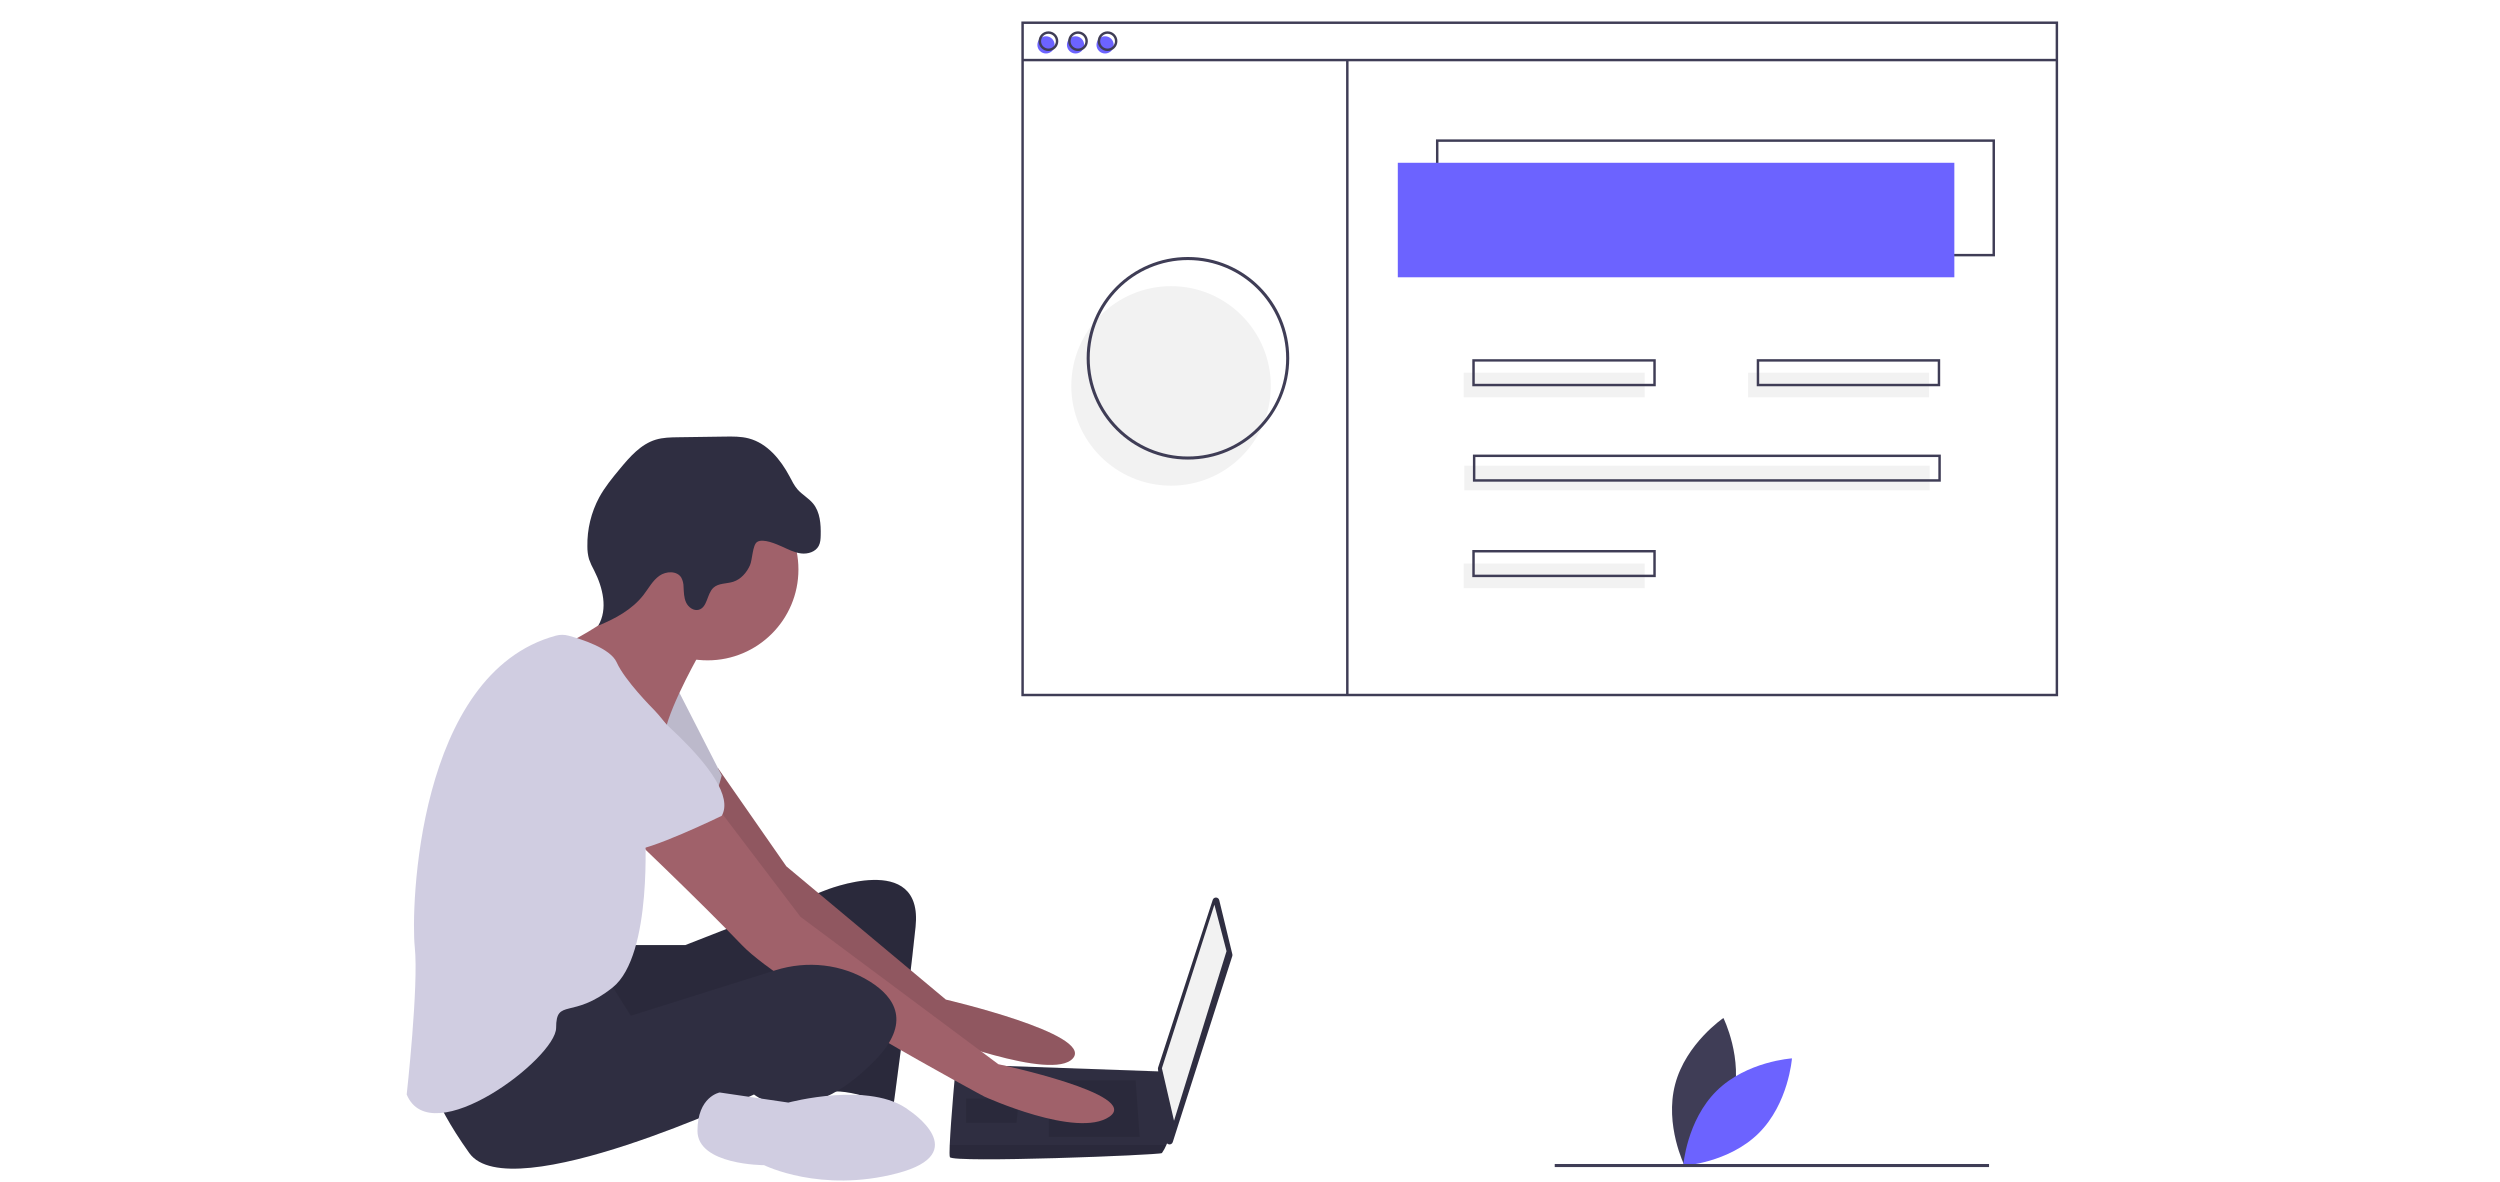
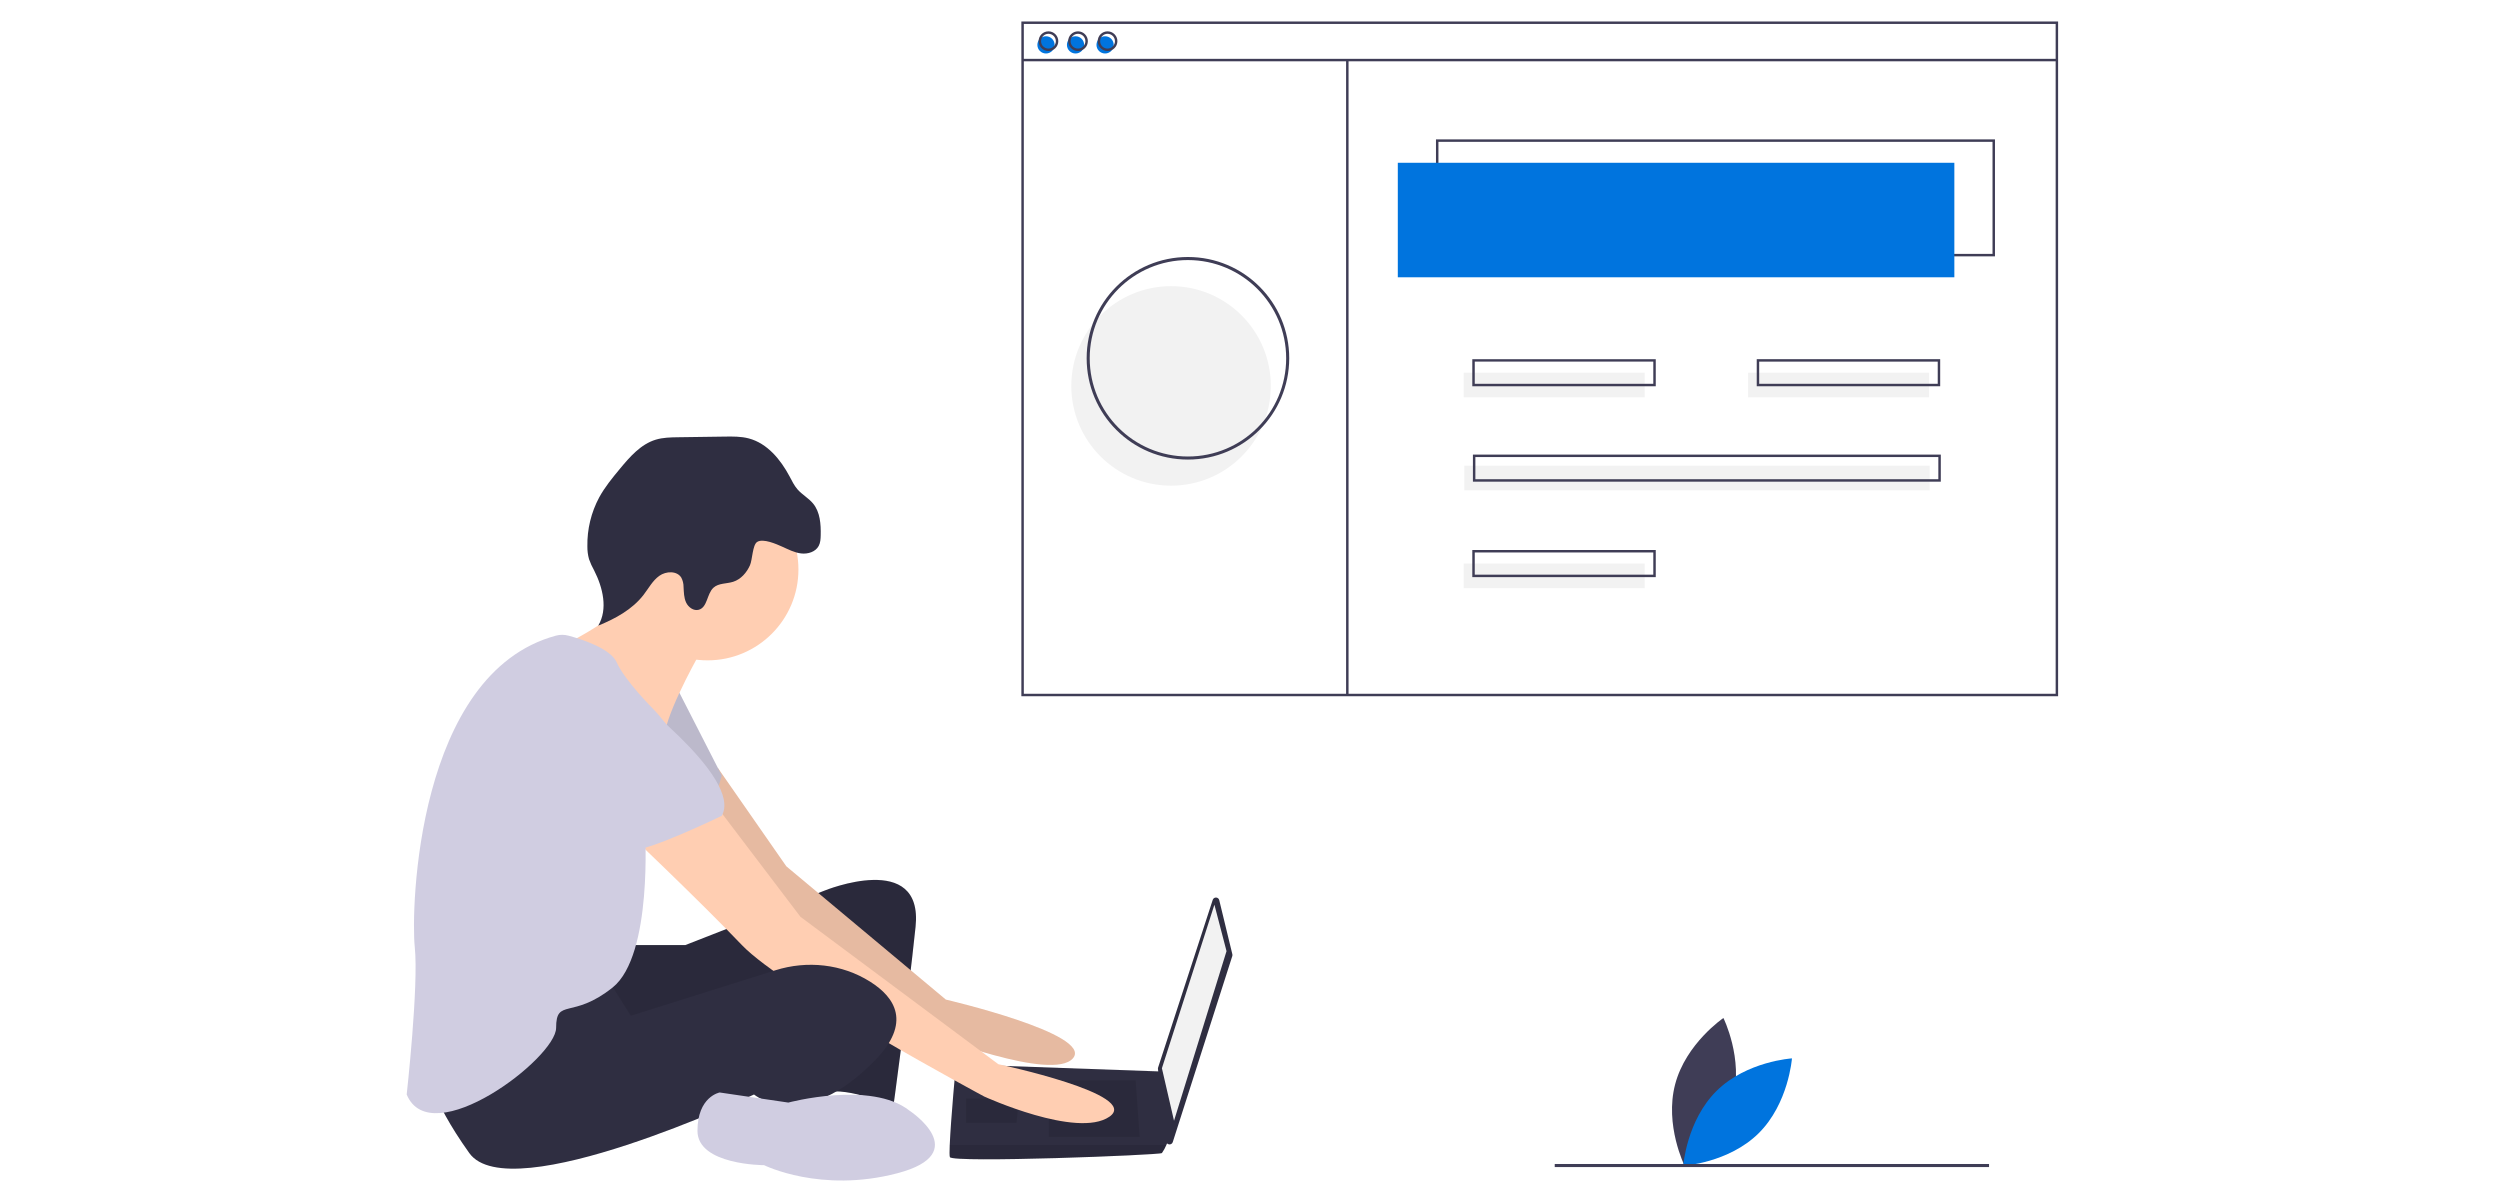
<svg xmlns="http://www.w3.org/2000/svg" id="ade8c9af-7e2e-4eda-b5c8-b06129257226" data-name="Layer 1" lenght="auto" viewBox="-265 -14 1629 770">
  <path d="M926.114,774.809c-6.985,26.598-31.459,43.22-31.459,43.22s-13.15-26.502-6.166-53.1,31.459-43.22,31.459-43.22S933.098,748.211,926.114,774.809Z" transform="translate(-61.96814 -72.38605)" fill="#3f3d56" />
-   <path d="M915.52,769.183c-19.563,19.327-21.751,48.831-21.751,48.831s29.528-1.831,49.091-21.159,21.751-48.831,21.751-48.831S935.082,749.855,915.52,769.183Z" transform="translate(-61.96814 -72.38605)" fill="#6c63ff" />
+   <path d="M915.52,769.183c-19.563,19.327-21.751,48.831-21.751,48.831s29.528-1.831,49.091-21.159,21.751-48.831,21.751-48.831S935.082,749.855,915.52,769.183Z" transform="translate(-61.96814 -72.38605)" fill="#0074de" />
  <path d="M206.702,674.194h36.841l90.788-35.526s64.472-26.315,59.209,23.684-14.473,117.103-14.473,117.103-28.947-13.158-44.736-9.21-5.263-80.262-5.263-80.262-128.945,61.841-140.787,53.946-14.473-63.157-14.473-63.157Z" transform="translate(-61.96814 -72.38605)" fill="#2f2e41" />
  <path d="M206.702,674.194h36.841l90.788-35.526s64.472-26.315,59.209,23.684-14.473,117.103-14.473,117.103-28.947-13.158-44.736-9.21-5.263-80.262-5.263-80.262-128.945,61.841-140.787,53.946-14.473-63.157-14.473-63.157Z" transform="translate(-61.96814 -72.38605)" opacity="0.1" />
-   <path d="M264.746,558.82l44.586,64.059L413.277,709.72s96.051,22.368,82.893,38.157S402.751,732.088,402.751,732.088s-119.735-86.84-123.682-93.419S231.702,570.249,231.702,570.249Z" transform="translate(-61.96814 -72.38605)" fill="#a0616a" />
+   <path d="M264.746,558.82l44.586,64.059L413.277,709.72s96.051,22.368,82.893,38.157S402.751,732.088,402.751,732.088s-119.735-86.84-123.682-93.419S231.702,570.249,231.702,570.249Z" transform="translate(-61.96814 -72.38605)" fill="#ffceb2" />
  <path d="M264.746,558.82l44.586,64.059L413.277,709.72s96.051,22.368,82.893,38.157S402.751,732.088,402.751,732.088s-119.735-86.84-123.682-93.419S231.702,570.249,231.702,570.249Z" transform="translate(-61.96814 -72.38605)" opacity="0.1" />
  <path d="M238.281,507.092l28.947,56.578s-6.579,27.631-17.105,30.263-55.262-34.21-55.262-34.21Z" transform="translate(-61.96814 -72.38605)" fill="#d0cde1" />
  <path d="M238.281,507.092l28.947,56.578s-6.579,27.631-17.105,30.263-55.262-34.21-55.262-34.21Z" transform="translate(-61.96814 -72.38605)" opacity="0.1" />
  <path d="M591.419,644.9,599.97,680.172a2.203,2.203,0,0,1-.043,1.19L561.14,802.574a2.203,2.203,0,0,1-4.287-.423l-5.366-47.219a2.203,2.203,0,0,1,.094-.931L587.184,644.737A2.203,2.203,0,0,1,591.419,644.9Z" transform="translate(-61.96814 -72.38605)" fill="#2f2e41" />
  <polygon points="526.306 575.493 534.2 605.756 499.99 716.28 492.096 682.07 526.306 575.493" fill="#f2f2f2" />
  <path d="M415.909,812.35c1.316,3.947,136.839-1.316,138.155-2.632a28.561,28.561,0,0,0,2.895-5.263c1.237-2.632,2.368-5.263,2.368-5.263L554.064,756.588l-134.208-4.763s-3.355,36.105-4.039,52.631C415.646,808.626,415.646,811.56,415.909,812.35Z" transform="translate(-61.96814 -72.38605)" fill="#2f2e41" />
  <polygon points="474.991 689.965 477.622 726.806 418.413 726.806 418.413 689.965 474.991 689.965" opacity="0.1" />
  <polygon points="398.677 701.806 399.03 701.736 397.361 717.596 364.467 717.596 364.467 701.806 398.677 701.806" opacity="0.1" />
  <path d="M415.909,812.35c1.316,3.947,136.839-1.316,138.155-2.632a28.561,28.561,0,0,0,2.895-5.263H415.817C415.646,808.626,415.646,811.56,415.909,812.35Z" transform="translate(-61.96814 -72.38605)" opacity="0.1" />
-   <circle cx="196.049" cy="357.076" r="59.209" fill="#a0616a" />
-   <path d="M254.07,482.093s-19.736,34.21-23.684,52.631-59.209-36.841-59.209-36.841l-7.237-19.079s51.973-24.342,48.025-44.078S254.07,482.093,254.07,482.093Z" transform="translate(-61.96814 -72.38605)" fill="#a0616a" />
-   <path d="M264.596,584.722l53.946,71.051,128.945,96.051s93.419,19.736,72.367,34.21-81.577-13.158-81.577-13.158S308.016,703.141,280.385,674.194s-78.946-77.63-78.946-77.63Z" transform="translate(-61.96814 -72.38605)" fill="#a0616a" />
+   <circle cx="196.049" cy="357.076" r="59.209" fill="#ffceb2" />
+   <path d="M254.07,482.093s-19.736,34.21-23.684,52.631-59.209-36.841-59.209-36.841l-7.237-19.079s51.973-24.342,48.025-44.078S254.07,482.093,254.07,482.093Z" transform="translate(-61.96814 -72.38605)" fill="#ffceb2" />
+   <path d="M264.596,584.722l53.946,71.051,128.945,96.051s93.419,19.736,72.367,34.21-81.577-13.158-81.577-13.158S308.016,703.141,280.385,674.194s-78.946-77.63-78.946-77.63Z" transform="translate(-61.96814 -72.38605)" fill="#ffceb2" />
  <path d="M192.229,695.247,208.018,720.246l94.231-29.646c20.676-6.505,43.348-4.111,61.687,7.442,16.447,10.362,26.973,26.809,3.289,51.15-47.368,48.683-78.946,22.368-78.946,22.368S129.072,846.559,102.757,809.718s-27.631-55.262-27.631-55.262S176.44,691.299,192.229,695.247Z" transform="translate(-61.96814 -72.38605)" fill="#2f2e41" />
  <path d="M389.593,782.087s42.104,27.631-7.895,40.789-86.84-5.263-86.84-5.263-43.42,0-43.42-22.368,14.473-25,14.473-25l44.736,6.579S364.594,762.351,389.593,782.087Z" transform="translate(-61.96814 -72.38605)" fill="#d0cde1" />
  <path d="M306.589,414.568c4.03,1.797,8.026,3.923,12.408,4.444s9.371-1.008,11.444-4.903c1.12-2.104,1.248-4.578,1.3-6.961.158-7.225-.364-15.036-4.943-20.627-2.914-3.559-7.167-5.802-10.184-9.274-2.161-2.488-3.599-5.503-5.148-8.411-5.866-11.017-14.551-21.606-26.622-24.782-5.04-1.326-10.328-1.262-15.539-1.188l-30.397.429c-4.919.069-9.914.15-14.623,1.574-9.784,2.958-16.908,11.186-23.432,19.054-4.881,5.887-9.775,11.834-13.439,18.547a65.079,65.079,0,0,0-7.714,31.887,29.833,29.833,0,0,0,1.093,8.437,46.822,46.822,0,0,0,3.316,7.284c5.7,11.197,9.085,25.182,2.665,35.983,11.152-4.555,22.186-10.528,29.542-20.068,3.291-4.267,5.872-9.263,10.258-12.395s11.532-3.403,14.346,1.193a12.857,12.857,0,0,1,1.451,6.022c.206,3.45.2,7.033,1.663,10.164s4.947,5.658,8.273,4.721c5.729-1.614,5.18-10.406,9.593-14.4,3.351-3.033,8.521-2.453,12.826-3.83,5.016-1.604,8.779-5.95,10.924-10.759,1.63-3.656,1.606-13.223,4.691-15.203C294.208,409.022,303.004,412.969,306.589,414.568Z" transform="translate(-61.96814 -72.38605)" fill="#2f2e41" />
  <path d="M159.24,472.562a15.616,15.616,0,0,1,8.128.021c8.446,2.268,27.38,8.27,31.44,17.405,5.263,11.842,23.684,30.263,23.684,30.263s25,25,19.736,42.104-25,36.841-25,36.841,5.263,81.577-21.052,102.63-36.841,6.579-36.841,26.315S77.757,809.718,61.968,771.561c0,0,7.895-71.051,5.263-96.051C64.638,650.871,68.434,497.145,159.24,472.562Z" transform="translate(-61.96814 -72.38605)" fill="#d0cde1" />
  <path d="M201.439,505.777s80.262,59.209,65.788,84.209c0,0-48.683,23.684-59.209,22.368s-51.315-47.368-61.841-51.315S130.388,486.04,201.439,505.777Z" transform="translate(-61.96814 -72.38605)" fill="#d0cde1" />
  <circle cx="498.064" cy="237.458" r="65" fill="#f2f2f2" />
  <path d="M1096.898,225.427H732.649V149.207H1096.898ZM734.254,223.822h361.039v-73.01H734.254Z" transform="translate(-61.96814 -72.38605)" fill="#3f3d56" />
-   <rect x="645.809" y="92.065" width="362.644" height="74.615" fill="#6c63ff" />
-   <circle cx="416.565" cy="15.244" r="5.616" fill="#6c63ff" />
-   <circle cx="435.82" cy="15.244" r="5.616" fill="#6c63ff" />
-   <circle cx="455.076" cy="15.244" r="5.616" fill="#6c63ff" />
+   <rect x="645.809" y="92.065" width="362.644" height="74.615" fill="#0074de" />
+   <circle cx="416.565" cy="15.244" r="5.616" fill="#0074de" />
+   <circle cx="435.82" cy="15.244" r="5.616" fill="#0074de" />
+   <circle cx="455.076" cy="15.244" r="5.616" fill="#0074de" />
  <path d="M1138.032,512.052H462.487V72.386h675.545Zm-673.94-1.605h672.336V73.991H464.092Z" transform="translate(-61.96814 -72.38605)" fill="#3f3d56" />
  <rect x="401.321" y="24.338" width="673.94" height="1.605" fill="#3f3d56" />
  <path d="M480.138,91.641a6.418,6.418,0,1,1,6.418-6.418A6.426,6.426,0,0,1,480.138,91.641Zm0-11.232a4.814,4.814,0,1,0,4.814,4.814A4.819,4.819,0,0,0,480.138,80.409Z" transform="translate(-61.96814 -72.38605)" fill="#3f3d56" />
  <path d="M499.393,91.641a6.418,6.418,0,1,1,6.418-6.418A6.426,6.426,0,0,1,499.393,91.641Zm0-11.232a4.814,4.814,0,1,0,4.814,4.814A4.819,4.819,0,0,0,499.393,80.409Z" transform="translate(-61.96814 -72.38605)" fill="#3f3d56" />
  <path d="M518.649,91.641A6.418,6.418,0,1,1,525.067,85.223,6.426,6.426,0,0,1,518.649,91.641Zm0-11.232a4.814,4.814,0,1,0,4.814,4.814A4.819,4.819,0,0,0,518.649,80.409Z" transform="translate(-61.96814 -72.38605)" fill="#3f3d56" />
  <rect x="612.109" y="25.14" width="1.605" height="414.346" fill="#3f3d56" />
  <rect x="688.733" y="228.859" width="117.94" height="16.046" fill="#f2f2f2" />
  <rect x="874.067" y="228.859" width="117.94" height="16.046" fill="#f2f2f2" />
  <path d="M875.861,310.07H756.317V292.42H875.861Zm-117.94-1.605H874.257V294.024H757.922Z" transform="translate(-61.96814 -72.38605)" fill="#3f3d56" />
  <rect x="688.733" y="353.217" width="117.94" height="16.046" fill="#f2f2f2" />
  <path d="M875.861,434.428H756.317V416.778H875.861Zm-117.94-1.605H874.257V418.382H757.922Z" transform="translate(-61.96814 -72.38605)" fill="#3f3d56" />
  <rect x="689.134" y="289.433" width="303.273" height="16.046" fill="#f2f2f2" />
  <path d="M1061.596,372.249H756.718V354.599h304.878ZM758.323,370.645h301.669V356.203H758.323Z" transform="translate(-61.96814 -72.38605)" fill="#3f3d56" />
  <path d="M1061.195,310.07H941.651V292.42H1061.195Zm-117.94-1.605h116.335V294.024H943.255Z" transform="translate(-61.96814 -72.38605)" fill="#3f3d56" />
  <path d="M571.032,357.844a66,66,0,1,1,66-66A66.075,66.075,0,0,1,571.032,357.844Zm0-130a64,64,0,1,0,64,64A64.073,64.073,0,0,0,571.032,227.844Z" transform="translate(-61.96814 -72.38605)" fill="#3f3d56" />
  <rect x="748.064" y="744.458" width="283" height="2" fill="#3f3d56" />
</svg>
